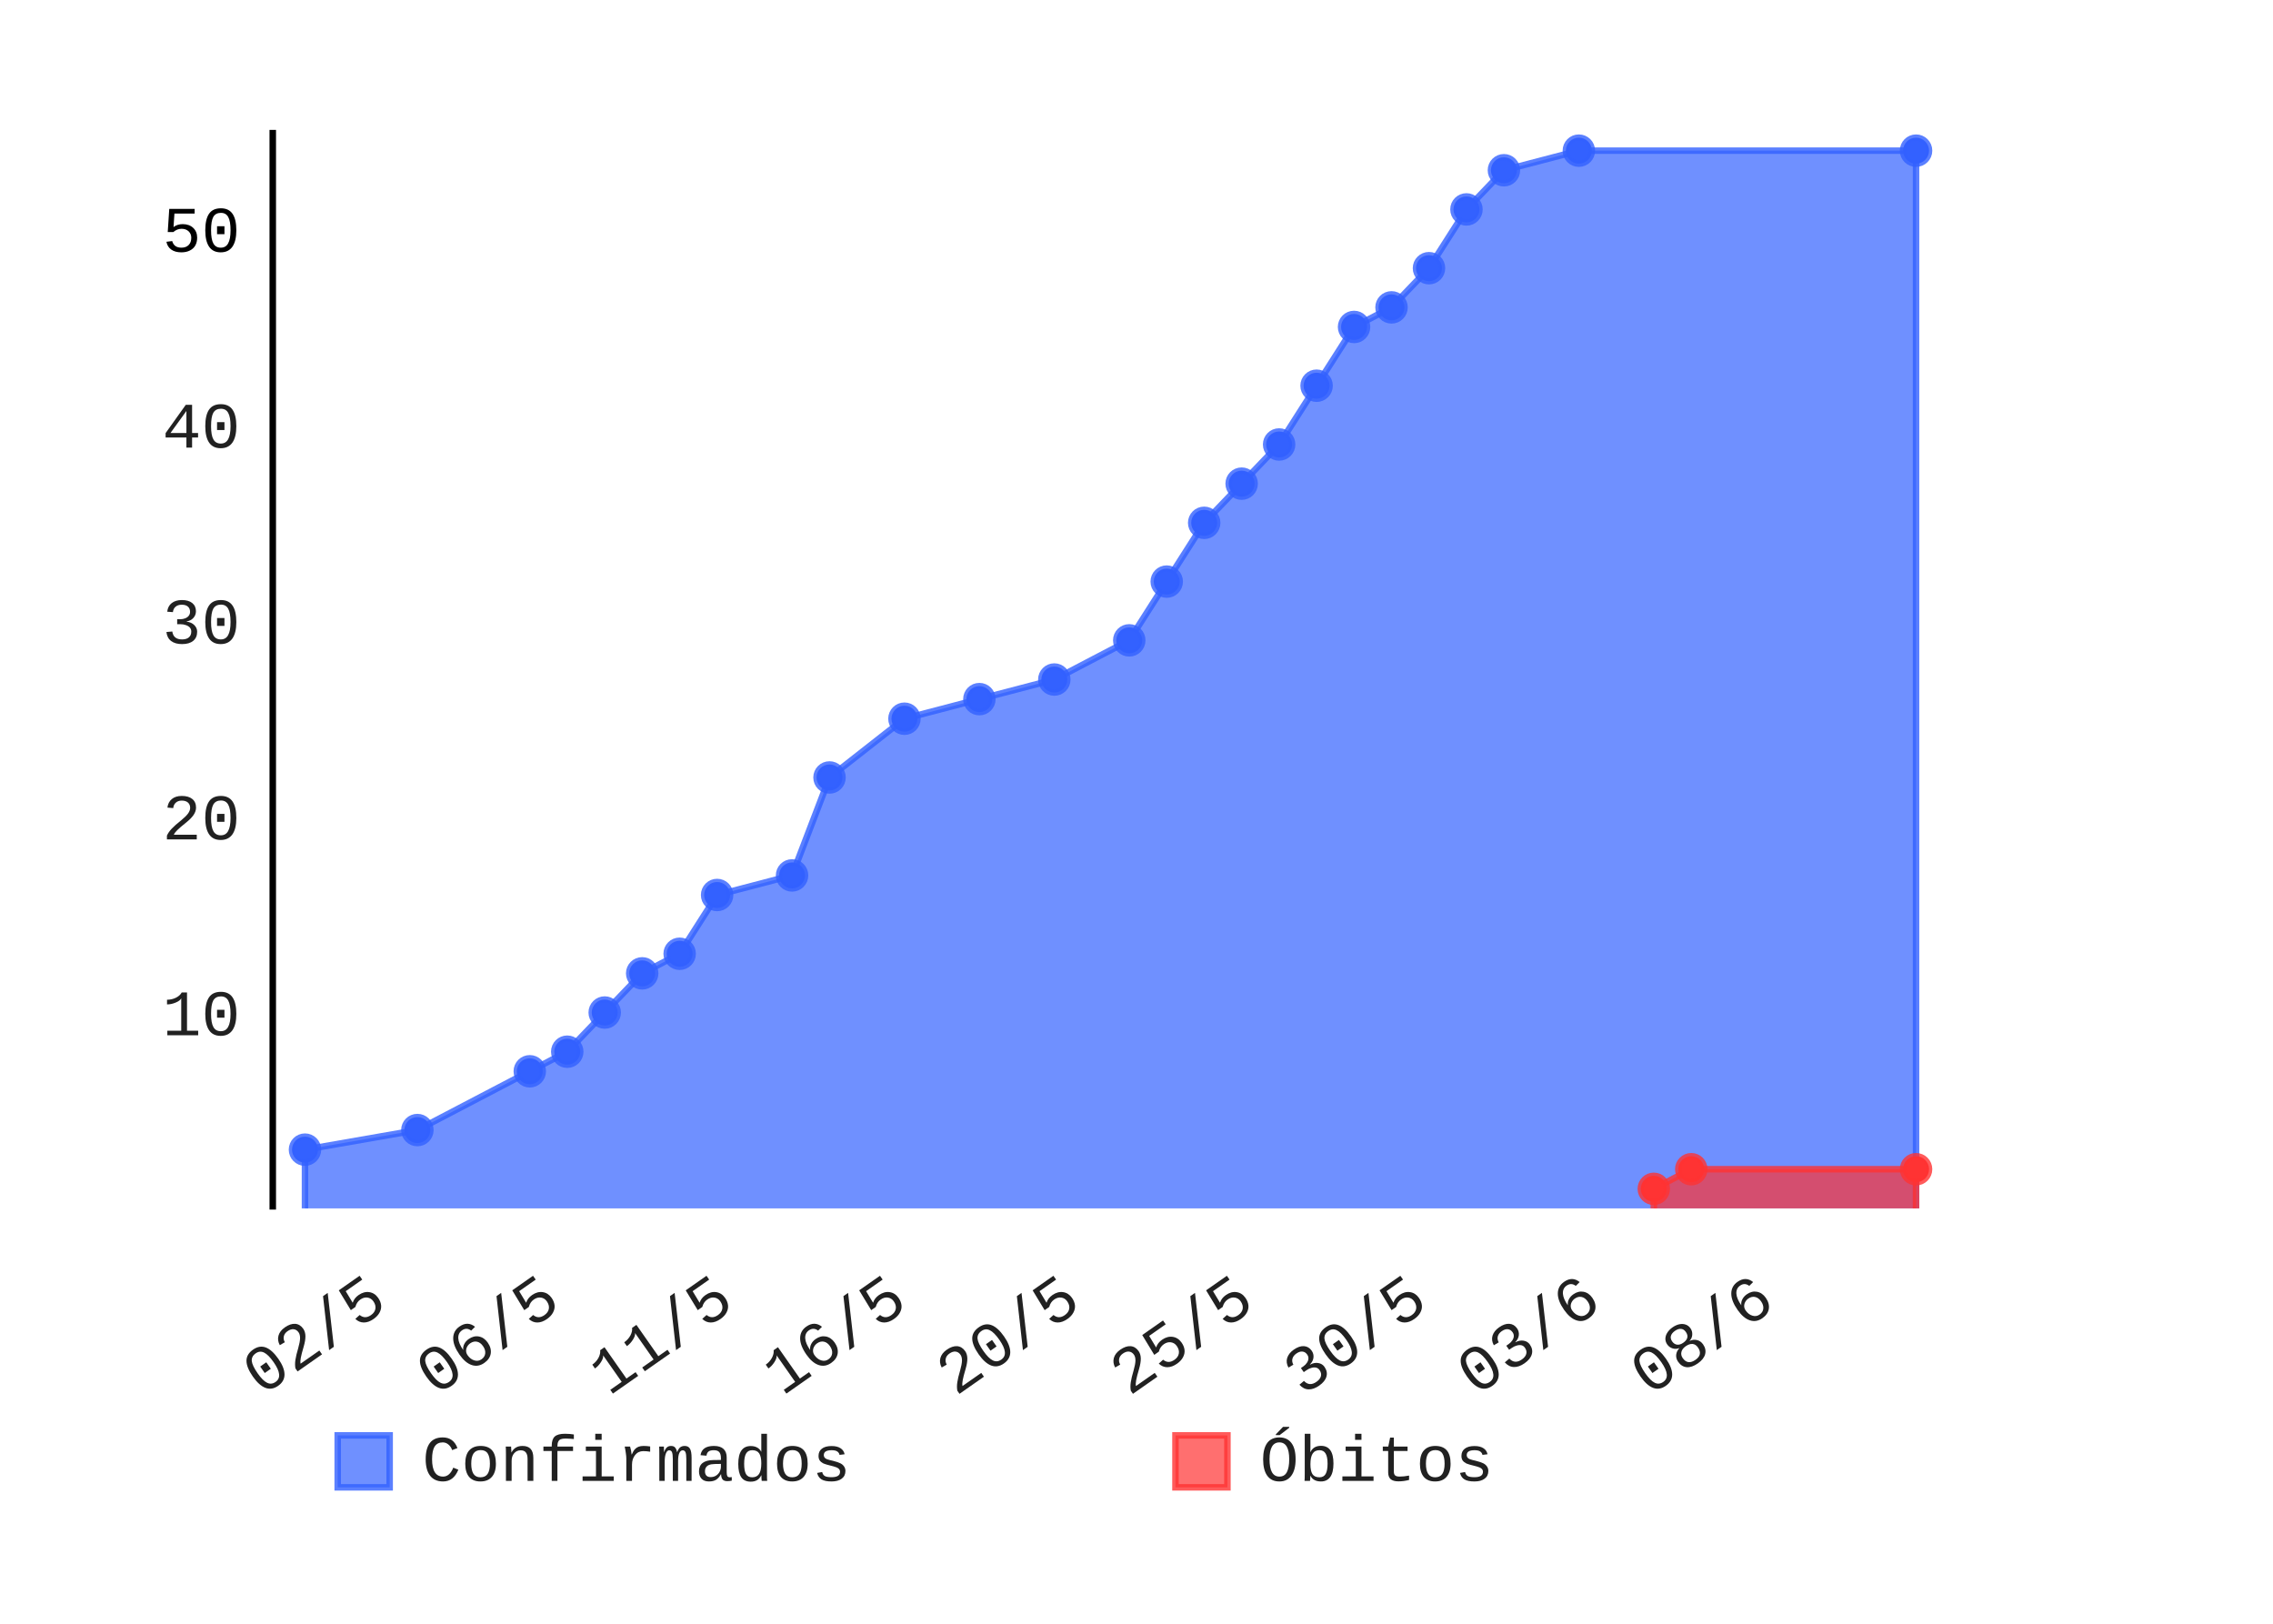
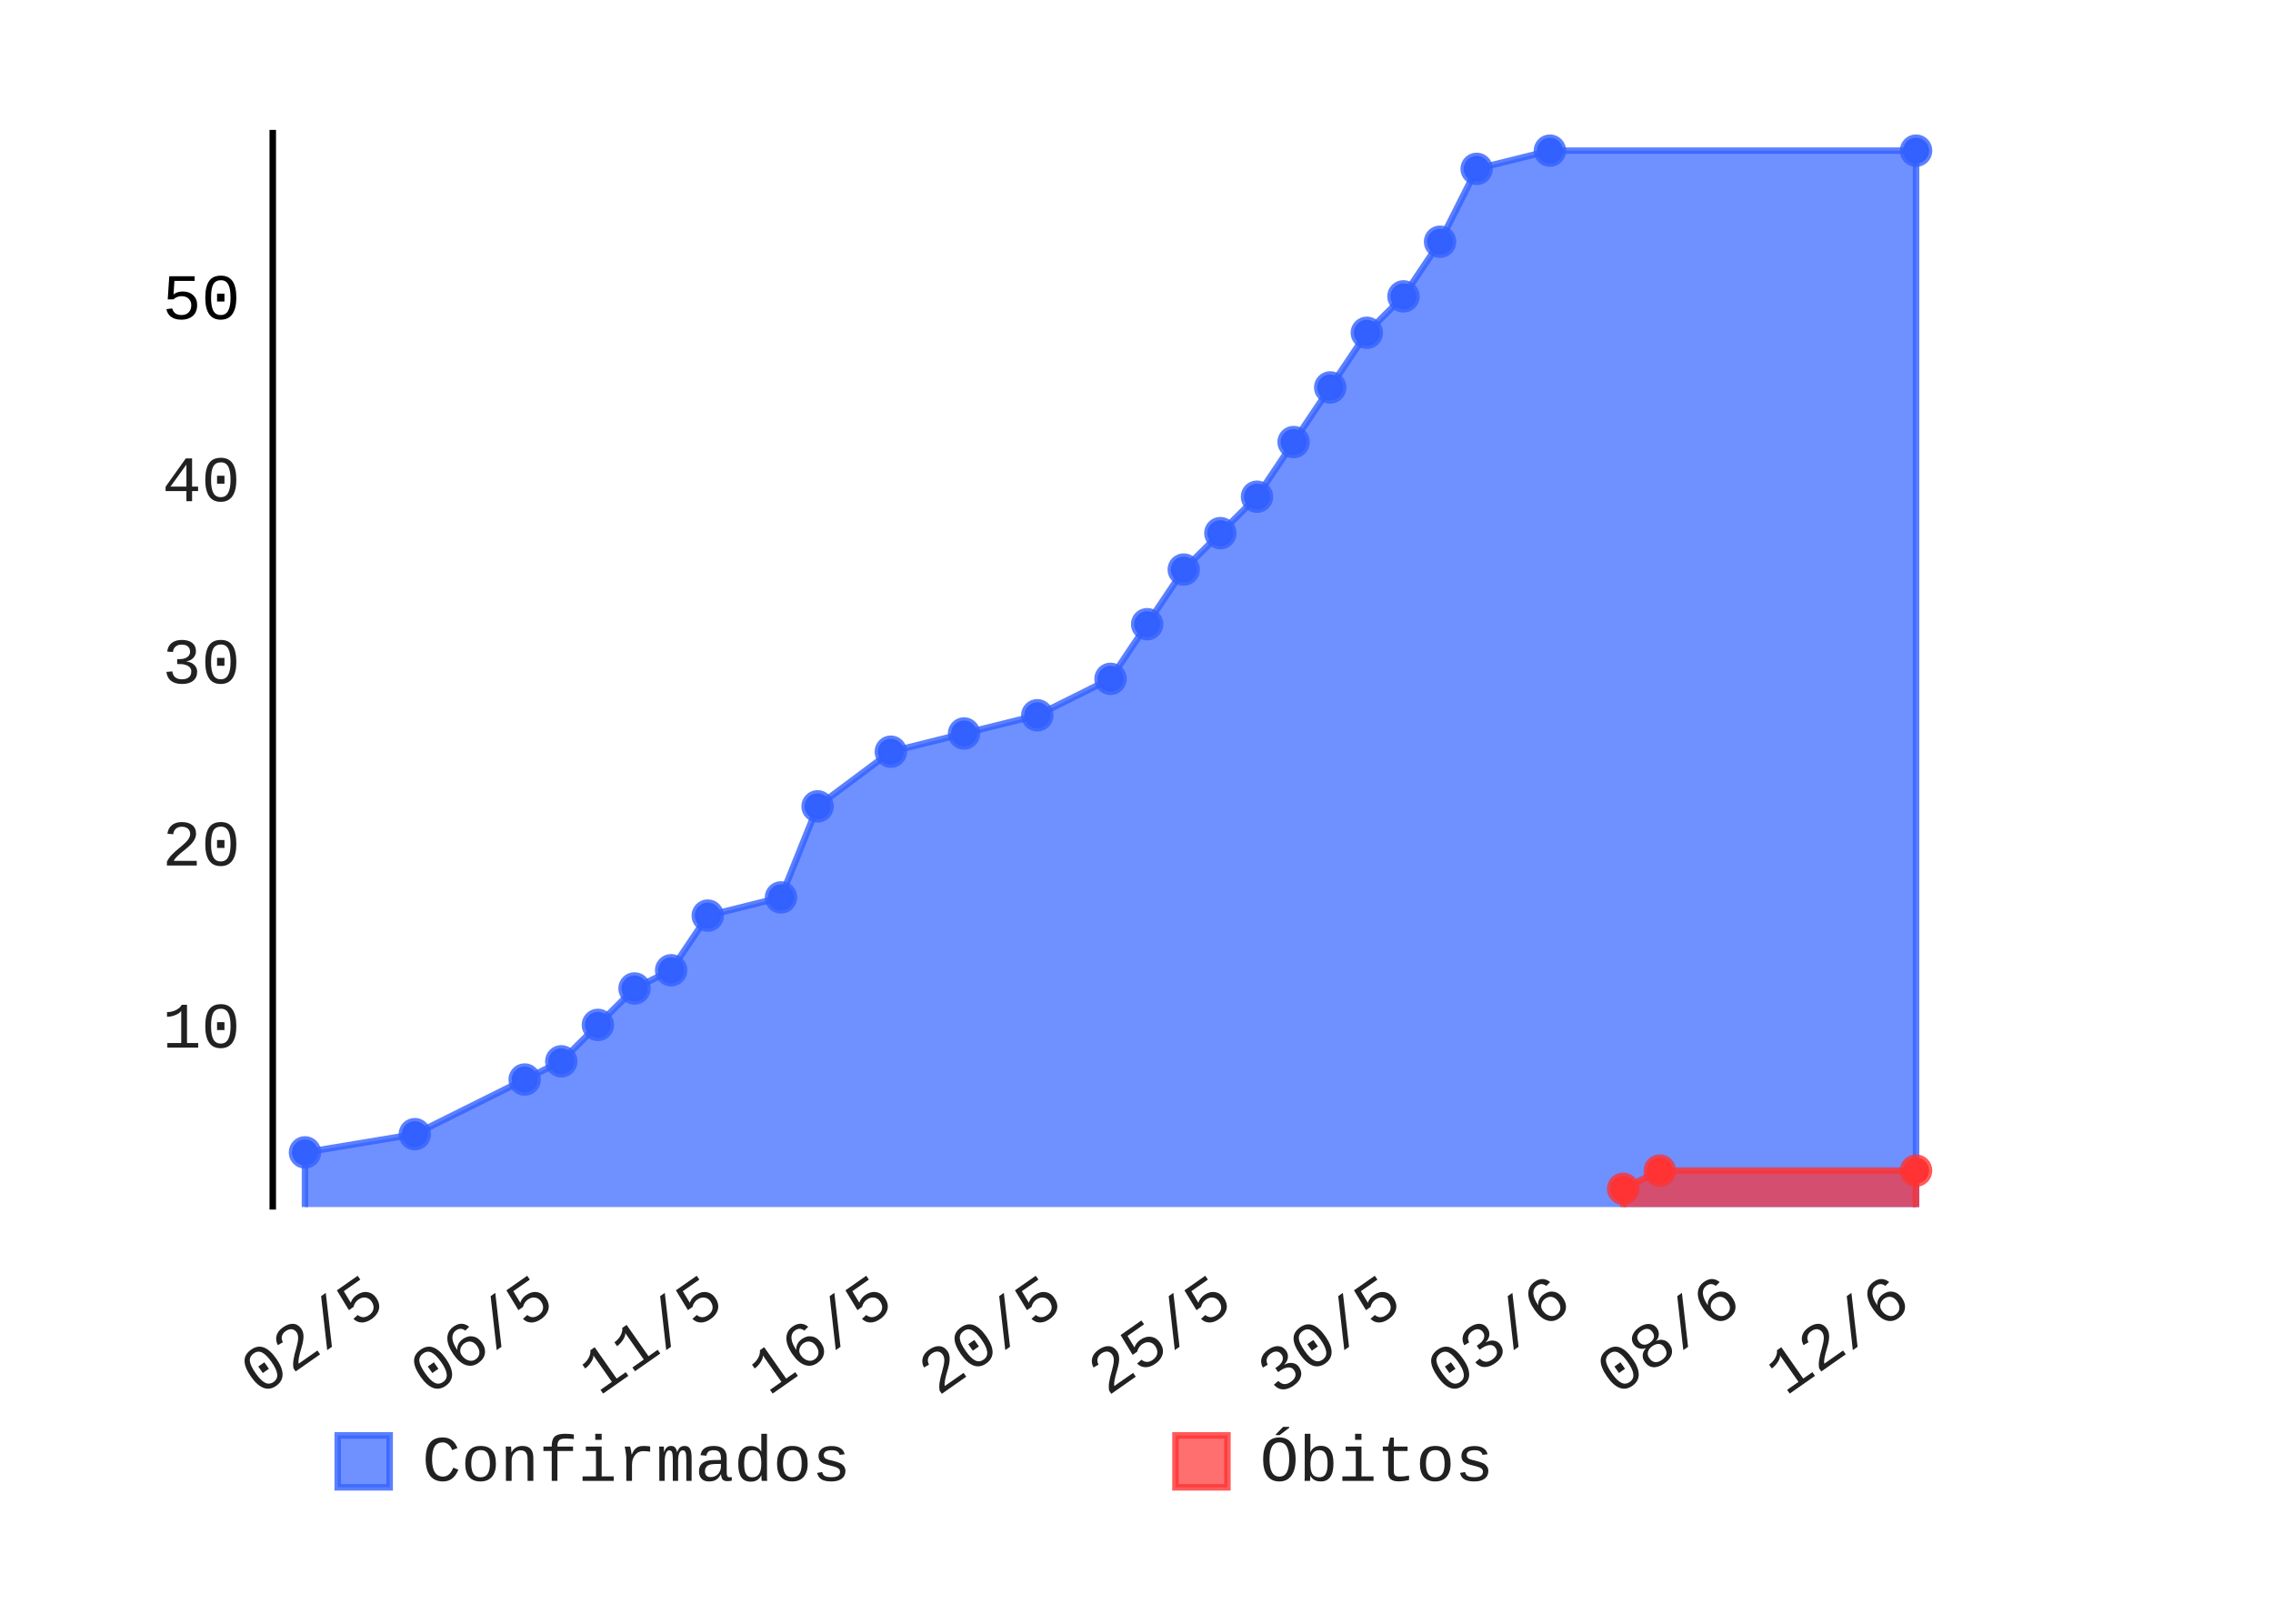
- <svg xmlns="http://www.w3.org/2000/svg" class="pygal-chart" height="250" id="chart-eb81cbe8-74cc-4f46-afcf-85389fcbe4d8" viewBox="0 0 350 250" width="350">
+ <svg xmlns="http://www.w3.org/2000/svg" class="pygal-chart" height="250" id="chart-5e39db28-31ac-45bf-917a-b408ea619da3" viewBox="0 0 350 250" width="350">
  <defs>
-     <style type="text/css">#chart-eb81cbe8-74cc-4f46-afcf-85389fcbe4d8{-webkit-user-select:none;-webkit-font-smoothing:antialiased;font-family:Consolas,"Liberation Mono",Menlo,Courier,monospace}#chart-eb81cbe8-74cc-4f46-afcf-85389fcbe4d8 .title{font-family:Consolas,"Liberation Mono",Menlo,Courier,monospace;font-size:8px}#chart-eb81cbe8-74cc-4f46-afcf-85389fcbe4d8 .legends .legend text{font-family:Consolas,"Liberation Mono",Menlo,Courier,monospace;font-size:10px}#chart-eb81cbe8-74cc-4f46-afcf-85389fcbe4d8 .axis text{font-family:Consolas,"Liberation Mono",Menlo,Courier,monospace;font-size:10px}#chart-eb81cbe8-74cc-4f46-afcf-85389fcbe4d8 .axis text.major{font-family:Consolas,"Liberation Mono",Menlo,Courier,monospace;font-size:10px}#chart-eb81cbe8-74cc-4f46-afcf-85389fcbe4d8 .text-overlay text.value{font-family:Consolas,"Liberation Mono",Menlo,Courier,monospace;font-size:16px}#chart-eb81cbe8-74cc-4f46-afcf-85389fcbe4d8 .text-overlay text.label{font-family:Consolas,"Liberation Mono",Menlo,Courier,monospace;font-size:10px}#chart-eb81cbe8-74cc-4f46-afcf-85389fcbe4d8 .tooltip{font-family:Consolas,"Liberation Mono",Menlo,Courier,monospace;font-size:12px}#chart-eb81cbe8-74cc-4f46-afcf-85389fcbe4d8 text.no_data{font-family:Consolas,"Liberation Mono",Menlo,Courier,monospace;font-size:64px}
- #chart-eb81cbe8-74cc-4f46-afcf-85389fcbe4d8{background-color:transparent}#chart-eb81cbe8-74cc-4f46-afcf-85389fcbe4d8 path,#chart-eb81cbe8-74cc-4f46-afcf-85389fcbe4d8 line,#chart-eb81cbe8-74cc-4f46-afcf-85389fcbe4d8 rect,#chart-eb81cbe8-74cc-4f46-afcf-85389fcbe4d8 circle{-webkit-transition:150ms;-moz-transition:150ms;transition:150ms}#chart-eb81cbe8-74cc-4f46-afcf-85389fcbe4d8 .graph &gt; .background{fill:transparent}#chart-eb81cbe8-74cc-4f46-afcf-85389fcbe4d8 .plot &gt; .background{fill:rgba(255,255,255,1)}#chart-eb81cbe8-74cc-4f46-afcf-85389fcbe4d8 .graph{fill:rgba(0,0,0,.87)}#chart-eb81cbe8-74cc-4f46-afcf-85389fcbe4d8 text.no_data{fill:rgba(0,0,0,1)}#chart-eb81cbe8-74cc-4f46-afcf-85389fcbe4d8 .title{fill:rgba(0,0,0,1)}#chart-eb81cbe8-74cc-4f46-afcf-85389fcbe4d8 .legends .legend text{fill:rgba(0,0,0,.87)}#chart-eb81cbe8-74cc-4f46-afcf-85389fcbe4d8 .legends .legend:hover text{fill:rgba(0,0,0,1)}#chart-eb81cbe8-74cc-4f46-afcf-85389fcbe4d8 .axis .line{stroke:rgba(0,0,0,1)}#chart-eb81cbe8-74cc-4f46-afcf-85389fcbe4d8 .axis .guide.line{stroke:rgba(0,0,0,.54)}#chart-eb81cbe8-74cc-4f46-afcf-85389fcbe4d8 .axis .major.line{stroke:rgba(0,0,0,.87)}#chart-eb81cbe8-74cc-4f46-afcf-85389fcbe4d8 .axis text.major{fill:rgba(0,0,0,1)}#chart-eb81cbe8-74cc-4f46-afcf-85389fcbe4d8 .axis.y .guides:hover .guide.line,#chart-eb81cbe8-74cc-4f46-afcf-85389fcbe4d8 .line-graph .axis.x .guides:hover .guide.line,#chart-eb81cbe8-74cc-4f46-afcf-85389fcbe4d8 .stackedline-graph .axis.x .guides:hover .guide.line,#chart-eb81cbe8-74cc-4f46-afcf-85389fcbe4d8 .xy-graph .axis.x .guides:hover .guide.line{stroke:rgba(0,0,0,1)}#chart-eb81cbe8-74cc-4f46-afcf-85389fcbe4d8 .axis .guides:hover text{fill:rgba(0,0,0,1)}#chart-eb81cbe8-74cc-4f46-afcf-85389fcbe4d8 .reactive{fill-opacity:.7;stroke-opacity:.8}#chart-eb81cbe8-74cc-4f46-afcf-85389fcbe4d8 .ci{stroke:rgba(0,0,0,.87)}#chart-eb81cbe8-74cc-4f46-afcf-85389fcbe4d8 .reactive.active,#chart-eb81cbe8-74cc-4f46-afcf-85389fcbe4d8 .active .reactive{fill-opacity:.8;stroke-opacity:.9;stroke-width:4}#chart-eb81cbe8-74cc-4f46-afcf-85389fcbe4d8 .ci .reactive.active{stroke-width:1.5}#chart-eb81cbe8-74cc-4f46-afcf-85389fcbe4d8 .series text{fill:rgba(0,0,0,1)}#chart-eb81cbe8-74cc-4f46-afcf-85389fcbe4d8 .tooltip rect{fill:rgba(255,255,255,1);stroke:rgba(0,0,0,1);-webkit-transition:opacity 150ms;-moz-transition:opacity 150ms;transition:opacity 150ms}#chart-eb81cbe8-74cc-4f46-afcf-85389fcbe4d8 .tooltip .label{fill:rgba(0,0,0,.87)}#chart-eb81cbe8-74cc-4f46-afcf-85389fcbe4d8 .tooltip .label{fill:rgba(0,0,0,.87)}#chart-eb81cbe8-74cc-4f46-afcf-85389fcbe4d8 .tooltip .legend{font-size:.8em;fill:rgba(0,0,0,.54)}#chart-eb81cbe8-74cc-4f46-afcf-85389fcbe4d8 .tooltip .x_label{font-size:.6em;fill:rgba(0,0,0,1)}#chart-eb81cbe8-74cc-4f46-afcf-85389fcbe4d8 .tooltip .xlink{font-size:.5em;text-decoration:underline}#chart-eb81cbe8-74cc-4f46-afcf-85389fcbe4d8 .tooltip .value{font-size:1.5em}#chart-eb81cbe8-74cc-4f46-afcf-85389fcbe4d8 .bound{font-size:.5em}#chart-eb81cbe8-74cc-4f46-afcf-85389fcbe4d8 .max-value{font-size:.75em;fill:rgba(0,0,0,.54)}#chart-eb81cbe8-74cc-4f46-afcf-85389fcbe4d8 .map-element{fill:rgba(255,255,255,1);stroke:rgba(0,0,0,.54) !important}#chart-eb81cbe8-74cc-4f46-afcf-85389fcbe4d8 .map-element .reactive{fill-opacity:inherit;stroke-opacity:inherit}#chart-eb81cbe8-74cc-4f46-afcf-85389fcbe4d8 .color-0,#chart-eb81cbe8-74cc-4f46-afcf-85389fcbe4d8 .color-0 a:visited{stroke:#3361FF;fill:#3361FF}#chart-eb81cbe8-74cc-4f46-afcf-85389fcbe4d8 .color-1,#chart-eb81cbe8-74cc-4f46-afcf-85389fcbe4d8 .color-1 a:visited{stroke:#FF3333;fill:#FF3333}#chart-eb81cbe8-74cc-4f46-afcf-85389fcbe4d8 .text-overlay .color-0 text{fill:black}#chart-eb81cbe8-74cc-4f46-afcf-85389fcbe4d8 .text-overlay .color-1 text{fill:black}
- #chart-eb81cbe8-74cc-4f46-afcf-85389fcbe4d8 text.no_data{text-anchor:middle}#chart-eb81cbe8-74cc-4f46-afcf-85389fcbe4d8 .guide.line{fill:none}#chart-eb81cbe8-74cc-4f46-afcf-85389fcbe4d8 .centered{text-anchor:middle}#chart-eb81cbe8-74cc-4f46-afcf-85389fcbe4d8 .title{text-anchor:middle}#chart-eb81cbe8-74cc-4f46-afcf-85389fcbe4d8 .legends .legend text{fill-opacity:1}#chart-eb81cbe8-74cc-4f46-afcf-85389fcbe4d8 .axis.x text{text-anchor:middle}#chart-eb81cbe8-74cc-4f46-afcf-85389fcbe4d8 .axis.x:not(.web) text[transform]{text-anchor:start}#chart-eb81cbe8-74cc-4f46-afcf-85389fcbe4d8 .axis.x:not(.web) text[transform].backwards{text-anchor:end}#chart-eb81cbe8-74cc-4f46-afcf-85389fcbe4d8 .axis.y text{text-anchor:end}#chart-eb81cbe8-74cc-4f46-afcf-85389fcbe4d8 .axis.y text[transform].backwards{text-anchor:start}#chart-eb81cbe8-74cc-4f46-afcf-85389fcbe4d8 .axis.y2 text{text-anchor:start}#chart-eb81cbe8-74cc-4f46-afcf-85389fcbe4d8 .axis.y2 text[transform].backwards{text-anchor:end}#chart-eb81cbe8-74cc-4f46-afcf-85389fcbe4d8 .axis .guide.line{stroke-dasharray:4,4}#chart-eb81cbe8-74cc-4f46-afcf-85389fcbe4d8 .axis .major.guide.line{stroke-dasharray:6,6}#chart-eb81cbe8-74cc-4f46-afcf-85389fcbe4d8 .horizontal .axis.y .guide.line,#chart-eb81cbe8-74cc-4f46-afcf-85389fcbe4d8 .horizontal .axis.y2 .guide.line,#chart-eb81cbe8-74cc-4f46-afcf-85389fcbe4d8 .vertical .axis.x .guide.line{opacity:0}#chart-eb81cbe8-74cc-4f46-afcf-85389fcbe4d8 .horizontal .axis.always_show .guide.line,#chart-eb81cbe8-74cc-4f46-afcf-85389fcbe4d8 .vertical .axis.always_show .guide.line{opacity:1 !important}#chart-eb81cbe8-74cc-4f46-afcf-85389fcbe4d8 .axis.y .guides:hover .guide.line,#chart-eb81cbe8-74cc-4f46-afcf-85389fcbe4d8 .axis.y2 .guides:hover .guide.line,#chart-eb81cbe8-74cc-4f46-afcf-85389fcbe4d8 .axis.x .guides:hover .guide.line{opacity:1}#chart-eb81cbe8-74cc-4f46-afcf-85389fcbe4d8 .axis .guides:hover text{opacity:1}#chart-eb81cbe8-74cc-4f46-afcf-85389fcbe4d8 .nofill{fill:none}#chart-eb81cbe8-74cc-4f46-afcf-85389fcbe4d8 .subtle-fill{fill-opacity:.2}#chart-eb81cbe8-74cc-4f46-afcf-85389fcbe4d8 .dot{stroke-width:1px;fill-opacity:1}#chart-eb81cbe8-74cc-4f46-afcf-85389fcbe4d8 .dot.active{stroke-width:5px}#chart-eb81cbe8-74cc-4f46-afcf-85389fcbe4d8 .dot.negative{fill:transparent}#chart-eb81cbe8-74cc-4f46-afcf-85389fcbe4d8 text,#chart-eb81cbe8-74cc-4f46-afcf-85389fcbe4d8 tspan{stroke:none !important}#chart-eb81cbe8-74cc-4f46-afcf-85389fcbe4d8 .series text.active{opacity:1}#chart-eb81cbe8-74cc-4f46-afcf-85389fcbe4d8 .tooltip rect{fill-opacity:.95;stroke-width:.5}#chart-eb81cbe8-74cc-4f46-afcf-85389fcbe4d8 .tooltip text{fill-opacity:1}#chart-eb81cbe8-74cc-4f46-afcf-85389fcbe4d8 .showable{visibility:hidden}#chart-eb81cbe8-74cc-4f46-afcf-85389fcbe4d8 .showable.shown{visibility:visible}#chart-eb81cbe8-74cc-4f46-afcf-85389fcbe4d8 .gauge-background{fill:rgba(229,229,229,1);stroke:none}#chart-eb81cbe8-74cc-4f46-afcf-85389fcbe4d8 .bg-lines{stroke:transparent;stroke-width:2px}</style>
+     <style type="text/css">#chart-5e39db28-31ac-45bf-917a-b408ea619da3{-webkit-user-select:none;-webkit-font-smoothing:antialiased;font-family:Consolas,"Liberation Mono",Menlo,Courier,monospace}#chart-5e39db28-31ac-45bf-917a-b408ea619da3 .title{font-family:Consolas,"Liberation Mono",Menlo,Courier,monospace;font-size:8px}#chart-5e39db28-31ac-45bf-917a-b408ea619da3 .legends .legend text{font-family:Consolas,"Liberation Mono",Menlo,Courier,monospace;font-size:10px}#chart-5e39db28-31ac-45bf-917a-b408ea619da3 .axis text{font-family:Consolas,"Liberation Mono",Menlo,Courier,monospace;font-size:10px}#chart-5e39db28-31ac-45bf-917a-b408ea619da3 .axis text.major{font-family:Consolas,"Liberation Mono",Menlo,Courier,monospace;font-size:10px}#chart-5e39db28-31ac-45bf-917a-b408ea619da3 .text-overlay text.value{font-family:Consolas,"Liberation Mono",Menlo,Courier,monospace;font-size:16px}#chart-5e39db28-31ac-45bf-917a-b408ea619da3 .text-overlay text.label{font-family:Consolas,"Liberation Mono",Menlo,Courier,monospace;font-size:10px}#chart-5e39db28-31ac-45bf-917a-b408ea619da3 .tooltip{font-family:Consolas,"Liberation Mono",Menlo,Courier,monospace;font-size:12px}#chart-5e39db28-31ac-45bf-917a-b408ea619da3 text.no_data{font-family:Consolas,"Liberation Mono",Menlo,Courier,monospace;font-size:64px}
+ #chart-5e39db28-31ac-45bf-917a-b408ea619da3{background-color:transparent}#chart-5e39db28-31ac-45bf-917a-b408ea619da3 path,#chart-5e39db28-31ac-45bf-917a-b408ea619da3 line,#chart-5e39db28-31ac-45bf-917a-b408ea619da3 rect,#chart-5e39db28-31ac-45bf-917a-b408ea619da3 circle{-webkit-transition:150ms;-moz-transition:150ms;transition:150ms}#chart-5e39db28-31ac-45bf-917a-b408ea619da3 .graph &gt; .background{fill:transparent}#chart-5e39db28-31ac-45bf-917a-b408ea619da3 .plot &gt; .background{fill:rgba(255,255,255,1)}#chart-5e39db28-31ac-45bf-917a-b408ea619da3 .graph{fill:rgba(0,0,0,.87)}#chart-5e39db28-31ac-45bf-917a-b408ea619da3 text.no_data{fill:rgba(0,0,0,1)}#chart-5e39db28-31ac-45bf-917a-b408ea619da3 .title{fill:rgba(0,0,0,1)}#chart-5e39db28-31ac-45bf-917a-b408ea619da3 .legends .legend text{fill:rgba(0,0,0,.87)}#chart-5e39db28-31ac-45bf-917a-b408ea619da3 .legends .legend:hover text{fill:rgba(0,0,0,1)}#chart-5e39db28-31ac-45bf-917a-b408ea619da3 .axis .line{stroke:rgba(0,0,0,1)}#chart-5e39db28-31ac-45bf-917a-b408ea619da3 .axis .guide.line{stroke:rgba(0,0,0,.54)}#chart-5e39db28-31ac-45bf-917a-b408ea619da3 .axis .major.line{stroke:rgba(0,0,0,.87)}#chart-5e39db28-31ac-45bf-917a-b408ea619da3 .axis text.major{fill:rgba(0,0,0,1)}#chart-5e39db28-31ac-45bf-917a-b408ea619da3 .axis.y .guides:hover .guide.line,#chart-5e39db28-31ac-45bf-917a-b408ea619da3 .line-graph .axis.x .guides:hover .guide.line,#chart-5e39db28-31ac-45bf-917a-b408ea619da3 .stackedline-graph .axis.x .guides:hover .guide.line,#chart-5e39db28-31ac-45bf-917a-b408ea619da3 .xy-graph .axis.x .guides:hover .guide.line{stroke:rgba(0,0,0,1)}#chart-5e39db28-31ac-45bf-917a-b408ea619da3 .axis .guides:hover text{fill:rgba(0,0,0,1)}#chart-5e39db28-31ac-45bf-917a-b408ea619da3 .reactive{fill-opacity:.7;stroke-opacity:.8}#chart-5e39db28-31ac-45bf-917a-b408ea619da3 .ci{stroke:rgba(0,0,0,.87)}#chart-5e39db28-31ac-45bf-917a-b408ea619da3 .reactive.active,#chart-5e39db28-31ac-45bf-917a-b408ea619da3 .active .reactive{fill-opacity:.8;stroke-opacity:.9;stroke-width:4}#chart-5e39db28-31ac-45bf-917a-b408ea619da3 .ci .reactive.active{stroke-width:1.5}#chart-5e39db28-31ac-45bf-917a-b408ea619da3 .series text{fill:rgba(0,0,0,1)}#chart-5e39db28-31ac-45bf-917a-b408ea619da3 .tooltip rect{fill:rgba(255,255,255,1);stroke:rgba(0,0,0,1);-webkit-transition:opacity 150ms;-moz-transition:opacity 150ms;transition:opacity 150ms}#chart-5e39db28-31ac-45bf-917a-b408ea619da3 .tooltip .label{fill:rgba(0,0,0,.87)}#chart-5e39db28-31ac-45bf-917a-b408ea619da3 .tooltip .label{fill:rgba(0,0,0,.87)}#chart-5e39db28-31ac-45bf-917a-b408ea619da3 .tooltip .legend{font-size:.8em;fill:rgba(0,0,0,.54)}#chart-5e39db28-31ac-45bf-917a-b408ea619da3 .tooltip .x_label{font-size:.6em;fill:rgba(0,0,0,1)}#chart-5e39db28-31ac-45bf-917a-b408ea619da3 .tooltip .xlink{font-size:.5em;text-decoration:underline}#chart-5e39db28-31ac-45bf-917a-b408ea619da3 .tooltip .value{font-size:1.5em}#chart-5e39db28-31ac-45bf-917a-b408ea619da3 .bound{font-size:.5em}#chart-5e39db28-31ac-45bf-917a-b408ea619da3 .max-value{font-size:.75em;fill:rgba(0,0,0,.54)}#chart-5e39db28-31ac-45bf-917a-b408ea619da3 .map-element{fill:rgba(255,255,255,1);stroke:rgba(0,0,0,.54) !important}#chart-5e39db28-31ac-45bf-917a-b408ea619da3 .map-element .reactive{fill-opacity:inherit;stroke-opacity:inherit}#chart-5e39db28-31ac-45bf-917a-b408ea619da3 .color-0,#chart-5e39db28-31ac-45bf-917a-b408ea619da3 .color-0 a:visited{stroke:#3361FF;fill:#3361FF}#chart-5e39db28-31ac-45bf-917a-b408ea619da3 .color-1,#chart-5e39db28-31ac-45bf-917a-b408ea619da3 .color-1 a:visited{stroke:#FF3333;fill:#FF3333}#chart-5e39db28-31ac-45bf-917a-b408ea619da3 .text-overlay .color-0 text{fill:black}#chart-5e39db28-31ac-45bf-917a-b408ea619da3 .text-overlay .color-1 text{fill:black}
+ #chart-5e39db28-31ac-45bf-917a-b408ea619da3 text.no_data{text-anchor:middle}#chart-5e39db28-31ac-45bf-917a-b408ea619da3 .guide.line{fill:none}#chart-5e39db28-31ac-45bf-917a-b408ea619da3 .centered{text-anchor:middle}#chart-5e39db28-31ac-45bf-917a-b408ea619da3 .title{text-anchor:middle}#chart-5e39db28-31ac-45bf-917a-b408ea619da3 .legends .legend text{fill-opacity:1}#chart-5e39db28-31ac-45bf-917a-b408ea619da3 .axis.x text{text-anchor:middle}#chart-5e39db28-31ac-45bf-917a-b408ea619da3 .axis.x:not(.web) text[transform]{text-anchor:start}#chart-5e39db28-31ac-45bf-917a-b408ea619da3 .axis.x:not(.web) text[transform].backwards{text-anchor:end}#chart-5e39db28-31ac-45bf-917a-b408ea619da3 .axis.y text{text-anchor:end}#chart-5e39db28-31ac-45bf-917a-b408ea619da3 .axis.y text[transform].backwards{text-anchor:start}#chart-5e39db28-31ac-45bf-917a-b408ea619da3 .axis.y2 text{text-anchor:start}#chart-5e39db28-31ac-45bf-917a-b408ea619da3 .axis.y2 text[transform].backwards{text-anchor:end}#chart-5e39db28-31ac-45bf-917a-b408ea619da3 .axis .guide.line{stroke-dasharray:4,4}#chart-5e39db28-31ac-45bf-917a-b408ea619da3 .axis .major.guide.line{stroke-dasharray:6,6}#chart-5e39db28-31ac-45bf-917a-b408ea619da3 .horizontal .axis.y .guide.line,#chart-5e39db28-31ac-45bf-917a-b408ea619da3 .horizontal .axis.y2 .guide.line,#chart-5e39db28-31ac-45bf-917a-b408ea619da3 .vertical .axis.x .guide.line{opacity:0}#chart-5e39db28-31ac-45bf-917a-b408ea619da3 .horizontal .axis.always_show .guide.line,#chart-5e39db28-31ac-45bf-917a-b408ea619da3 .vertical .axis.always_show .guide.line{opacity:1 !important}#chart-5e39db28-31ac-45bf-917a-b408ea619da3 .axis.y .guides:hover .guide.line,#chart-5e39db28-31ac-45bf-917a-b408ea619da3 .axis.y2 .guides:hover .guide.line,#chart-5e39db28-31ac-45bf-917a-b408ea619da3 .axis.x .guides:hover .guide.line{opacity:1}#chart-5e39db28-31ac-45bf-917a-b408ea619da3 .axis .guides:hover text{opacity:1}#chart-5e39db28-31ac-45bf-917a-b408ea619da3 .nofill{fill:none}#chart-5e39db28-31ac-45bf-917a-b408ea619da3 .subtle-fill{fill-opacity:.2}#chart-5e39db28-31ac-45bf-917a-b408ea619da3 .dot{stroke-width:1px;fill-opacity:1}#chart-5e39db28-31ac-45bf-917a-b408ea619da3 .dot.active{stroke-width:5px}#chart-5e39db28-31ac-45bf-917a-b408ea619da3 .dot.negative{fill:transparent}#chart-5e39db28-31ac-45bf-917a-b408ea619da3 text,#chart-5e39db28-31ac-45bf-917a-b408ea619da3 tspan{stroke:none !important}#chart-5e39db28-31ac-45bf-917a-b408ea619da3 .series text.active{opacity:1}#chart-5e39db28-31ac-45bf-917a-b408ea619da3 .tooltip rect{fill-opacity:.95;stroke-width:.5}#chart-5e39db28-31ac-45bf-917a-b408ea619da3 .tooltip text{fill-opacity:1}#chart-5e39db28-31ac-45bf-917a-b408ea619da3 .showable{visibility:hidden}#chart-5e39db28-31ac-45bf-917a-b408ea619da3 .showable.shown{visibility:visible}#chart-5e39db28-31ac-45bf-917a-b408ea619da3 .gauge-background{fill:rgba(229,229,229,1);stroke:none}#chart-5e39db28-31ac-45bf-917a-b408ea619da3 .bg-lines{stroke:transparent;stroke-width:2px}</style>
  </defs>
  <g class="graph datetimeline-graph vertical">
    <rect class="background" height="250" width="350" x="0" y="0" />
    <g class="plot" transform="translate(42, 20)">
      <rect class="background" height="166.234" width="258.0" x="0" y="0" />
      <g class="axis y">
        <g class="guides">
-           <text class="" x="-5" y="139.395">10</text>
+           <text class="" x="-5" y="141.299">10</text>
        </g>
        <g class="guides">
-           <text class="" x="-5" y="109.236">20</text>
+           <text class="" x="-5" y="113.257">20</text>
        </g>
        <g class="guides">
-           <text class="" x="-5" y="79.077">30</text>
+           <text class="" x="-5" y="85.215">30</text>
        </g>
        <g class="guides">
-           <text class="" x="-5" y="48.919">40</text>
+           <text class="" x="-5" y="57.173">40</text>
        </g>
        <g class="guides">
-           <text class="major" x="-5" y="18.76">50</text>
+           <text class="major" x="-5" y="29.131">50</text>
        </g>
      </g>
      <g class="axis x">
        <path class="line" d="M0 0 v166.234" />
        <g class="guides">
-           <path class="guide line" d="M17.996 0 v166.234" />
-           <text class="backwards" transform="rotate(325 17.99573 181.2342)" x="17.996" y="181.234">02/5</text>
+           <path class="guide line" d="M17.699 0 v166.234" />
+           <text class="backwards" transform="rotate(325 17.69949 181.2342)" x="17.699" y="181.234">02/5</text>
        </g>
        <g class="guides">
-           <path class="guide line" d="M44.705 0 v166.234" />
-           <text class="backwards" transform="rotate(325 44.70513 181.2342)" x="44.705" y="181.234">06/5</text>
+           <path class="guide line" d="M43.802 0 v166.234" />
+           <text class="backwards" transform="rotate(325 43.80186 181.2342)" x="43.802" y="181.234">06/5</text>
        </g>
        <g class="guides">
-           <path class="guide line" d="M71.415 0 v166.234" />
-           <text class="backwards" transform="rotate(325 71.41453 181.2342)" x="71.415" y="181.234">11/5</text>
+           <path class="guide line" d="M69.904 0 v166.234" />
+           <text class="backwards" transform="rotate(325 69.90423 181.2342)" x="69.904" y="181.234">11/5</text>
        </g>
        <g class="guides">
-           <path class="guide line" d="M98.124 0 v166.234" />
-           <text class="backwards" transform="rotate(325 98.12393 181.2342)" x="98.124" y="181.234">16/5</text>
+           <path class="guide line" d="M96.007 0 v166.234" />
+           <text class="backwards" transform="rotate(325 96.0066 181.2342)" x="96.007" y="181.234">16/5</text>
        </g>
        <g class="guides">
-           <path class="guide line" d="M124.833 0 v166.234" />
-           <text class="backwards" transform="rotate(325 124.8333 181.2342)" x="124.833" y="181.234">20/5</text>
+           <path class="guide line" d="M122.109 0 v166.234" />
+           <text class="backwards" transform="rotate(325 122.109 181.2342)" x="122.109" y="181.234">20/5</text>
        </g>
        <g class="guides">
-           <path class="guide line" d="M151.543 0 v166.234" />
-           <text class="backwards" transform="rotate(325 151.5427 181.2342)" x="151.543" y="181.234">25/5</text>
+           <path class="guide line" d="M148.211 0 v166.234" />
+           <text class="backwards" transform="rotate(325 148.2113 181.2342)" x="148.211" y="181.234">25/5</text>
        </g>
        <g class="guides">
-           <path class="guide line" d="M178.252 0 v166.234" />
-           <text class="backwards" transform="rotate(325 178.2521 181.2342)" x="178.252" y="181.234">30/5</text>
+           <path class="guide line" d="M174.314 0 v166.234" />
+           <text class="backwards" transform="rotate(325 174.3137 181.2342)" x="174.314" y="181.234">30/5</text>
        </g>
        <g class="guides">
-           <path class="guide line" d="M204.962 0 v166.234" />
-           <text class="backwards" transform="rotate(325 204.9615 181.2342)" x="204.962" y="181.234">03/6</text>
+           <path class="guide line" d="M200.416 0 v166.234" />
+           <text class="backwards" transform="rotate(325 200.4161 181.2342)" x="200.416" y="181.234">03/6</text>
        </g>
        <g class="guides">
-           <path class="guide line" d="M231.671 0 v166.234" />
-           <text class="backwards" transform="rotate(325 231.6709 181.2342)" x="231.671" y="181.234">08/6</text>
+           <path class="guide line" d="M226.518 0 v166.234" />
+           <text class="backwards" transform="rotate(325 226.5185 181.2342)" x="226.518" y="181.234">08/6</text>
+         </g>
+         <g class="guides">
+           <path class="guide line" d="M252.621 0 v166.234" />
+           <text class="backwards" transform="rotate(325 252.6208 181.2342)" x="252.621" y="181.234">12/6</text>
        </g>
      </g>
      <g class="series serie-0 color-0">
-         <path class="line reactive" d="M4.962 166.053 L4.962 157.006 22.269 153.99 39.577 144.942 45.346 141.926 51.115 135.895 56.885 129.863 62.654 126.847 68.423 117.799 79.962 114.784 85.731 99.704 97.269 90.657 108.808 87.641 120.346 84.625 131.885 78.593 137.654 69.546 143.423 60.498 149.192 54.466 154.962 48.435 160.731 39.387 166.5 30.34 172.269 27.324 178.038 21.292 183.808 12.244 189.577 6.213 201.115 3.197 253.038 3.197 253.038 166.053" />
+         <path class="line reactive" d="M4.962 165.842 L4.962 157.429 21.876 154.625 38.79 146.212 44.428 143.408 50.066 137.799 55.705 132.191 61.343 129.387 66.981 120.974 78.257 118.17 83.895 104.149 95.171 95.736 106.448 92.932 117.724 90.128 129 84.519 134.638 76.107 140.276 67.694 145.914 62.085 151.552 56.477 157.191 48.064 162.829 39.652 168.467 31.239 174.105 25.631 179.743 17.218 185.381 6.001 196.657 3.197 253.038 3.197 253.038 165.842" />
      </g>
      <g class="series serie-1 color-1">
-         <path class="line reactive" d="M212.654 166.053 L212.654 163.037 218.423 160.021 253.038 160.021 253.038 166.053" />
+         <path class="line reactive" d="M207.934 165.842 L207.934 163.037 213.572 160.233 253.038 160.233 253.038 165.842" />
      </g>
    </g>
    <g class="titles" />
    <g class="plot overlay" transform="translate(42, 20)">
      <g class="series serie-0 color-0">
        <g class="dots">
-           <circle class="dot reactive tooltip-trigger" cx="4.962" cy="157.006" r="2" />
+           <circle class="dot reactive tooltip-trigger" cx="4.962" cy="157.429" r="2" />
        </g>
        <g class="dots">
-           <circle class="dot reactive tooltip-trigger" cx="22.269" cy="153.99" r="2" />
+           <circle class="dot reactive tooltip-trigger" cx="21.876" cy="154.625" r="2" />
        </g>
        <g class="dots">
-           <circle class="dot reactive tooltip-trigger" cx="39.577" cy="144.942" r="2" />
+           <circle class="dot reactive tooltip-trigger" cx="38.79" cy="146.212" r="2" />
        </g>
        <g class="dots">
-           <circle class="dot reactive tooltip-trigger" cx="45.346" cy="141.926" r="2" />
+           <circle class="dot reactive tooltip-trigger" cx="44.428" cy="143.408" r="2" />
        </g>
        <g class="dots">
-           <circle class="dot reactive tooltip-trigger" cx="51.115" cy="135.895" r="2" />
+           <circle class="dot reactive tooltip-trigger" cx="50.066" cy="137.799" r="2" />
        </g>
        <g class="dots">
-           <circle class="dot reactive tooltip-trigger" cx="56.885" cy="129.863" r="2" />
+           <circle class="dot reactive tooltip-trigger" cx="55.705" cy="132.191" r="2" />
        </g>
        <g class="dots">
-           <circle class="dot reactive tooltip-trigger" cx="62.654" cy="126.847" r="2" />
+           <circle class="dot reactive tooltip-trigger" cx="61.343" cy="129.387" r="2" />
        </g>
        <g class="dots">
-           <circle class="dot reactive tooltip-trigger" cx="68.423" cy="117.799" r="2" />
+           <circle class="dot reactive tooltip-trigger" cx="66.981" cy="120.974" r="2" />
        </g>
        <g class="dots">
-           <circle class="dot reactive tooltip-trigger" cx="79.962" cy="114.784" r="2" />
+           <circle class="dot reactive tooltip-trigger" cx="78.257" cy="118.17" r="2" />
        </g>
        <g class="dots">
-           <circle class="dot reactive tooltip-trigger" cx="85.731" cy="99.704" r="2" />
+           <circle class="dot reactive tooltip-trigger" cx="83.895" cy="104.149" r="2" />
        </g>
        <g class="dots">
-           <circle class="dot reactive tooltip-trigger" cx="97.269" cy="90.657" r="2" />
+           <circle class="dot reactive tooltip-trigger" cx="95.171" cy="95.736" r="2" />
        </g>
        <g class="dots">
-           <circle class="dot reactive tooltip-trigger" cx="108.808" cy="87.641" r="2" />
+           <circle class="dot reactive tooltip-trigger" cx="106.448" cy="92.932" r="2" />
        </g>
        <g class="dots">
-           <circle class="dot reactive tooltip-trigger" cx="120.346" cy="84.625" r="2" />
+           <circle class="dot reactive tooltip-trigger" cx="117.724" cy="90.128" r="2" />
        </g>
        <g class="dots">
-           <circle class="dot reactive tooltip-trigger" cx="131.885" cy="78.593" r="2" />
+           <circle class="dot reactive tooltip-trigger" cx="129.0" cy="84.519" r="2" />
        </g>
        <g class="dots">
-           <circle class="dot reactive tooltip-trigger" cx="137.654" cy="69.546" r="2" />
+           <circle class="dot reactive tooltip-trigger" cx="134.638" cy="76.107" r="2" />
        </g>
        <g class="dots">
-           <circle class="dot reactive tooltip-trigger" cx="143.423" cy="60.498" r="2" />
+           <circle class="dot reactive tooltip-trigger" cx="140.276" cy="67.694" r="2" />
        </g>
        <g class="dots">
-           <circle class="dot reactive tooltip-trigger" cx="149.192" cy="54.466" r="2" />
+           <circle class="dot reactive tooltip-trigger" cx="145.914" cy="62.085" r="2" />
        </g>
        <g class="dots">
-           <circle class="dot reactive tooltip-trigger" cx="154.962" cy="48.435" r="2" />
+           <circle class="dot reactive tooltip-trigger" cx="151.552" cy="56.477" r="2" />
        </g>
        <g class="dots">
-           <circle class="dot reactive tooltip-trigger" cx="160.731" cy="39.387" r="2" />
+           <circle class="dot reactive tooltip-trigger" cx="157.191" cy="48.064" r="2" />
        </g>
        <g class="dots">
-           <circle class="dot reactive tooltip-trigger" cx="166.5" cy="30.34" r="2" />
+           <circle class="dot reactive tooltip-trigger" cx="162.829" cy="39.652" r="2" />
        </g>
        <g class="dots">
-           <circle class="dot reactive tooltip-trigger" cx="172.269" cy="27.324" r="2" />
+           <circle class="dot reactive tooltip-trigger" cx="168.467" cy="31.239" r="2" />
        </g>
        <g class="dots">
-           <circle class="dot reactive tooltip-trigger" cx="178.038" cy="21.292" r="2" />
+           <circle class="dot reactive tooltip-trigger" cx="174.105" cy="25.631" r="2" />
        </g>
        <g class="dots">
-           <circle class="dot reactive tooltip-trigger" cx="183.808" cy="12.244" r="2" />
+           <circle class="dot reactive tooltip-trigger" cx="179.743" cy="17.218" r="2" />
        </g>
        <g class="dots">
-           <circle class="dot reactive tooltip-trigger" cx="189.577" cy="6.213" r="2" />
+           <circle class="dot reactive tooltip-trigger" cx="185.381" cy="6.001" r="2" />
        </g>
        <g class="dots">
-           <circle class="dot reactive tooltip-trigger" cx="201.115" cy="3.197" r="2" />
+           <circle class="dot reactive tooltip-trigger" cx="196.657" cy="3.197" r="2" />
        </g>
        <g class="dots">
          <circle class="dot reactive tooltip-trigger" cx="253.038" cy="3.197" r="2" />
        </g>
      </g>
      <g class="series serie-1 color-1">
        <g class="dots">
-           <circle class="dot reactive tooltip-trigger" cx="212.654" cy="163.037" r="2" />
+           <circle class="dot reactive tooltip-trigger" cx="207.934" cy="163.037" r="2" />
        </g>
        <g class="dots">
-           <circle class="dot reactive tooltip-trigger" cx="218.423" cy="160.021" r="2" />
+           <circle class="dot reactive tooltip-trigger" cx="213.572" cy="160.233" r="2" />
        </g>
        <g class="dots">
-           <circle class="dot reactive tooltip-trigger" cx="253.038" cy="160.021" r="2" />
+           <circle class="dot reactive tooltip-trigger" cx="253.038" cy="160.233" r="2" />
        </g>
      </g>
    </g>
    <g class="plot text-overlay" transform="translate(42, 20)">
      <g class="series serie-0 color-0" />
      <g class="series serie-1 color-1" />
    </g>
    <g class="plot tooltip-overlay" transform="translate(42, 20)">
      <g class="tooltip" style="opacity: 0" transform="translate(0 0)">
        <rect class="tooltip-box" height="0" rx="10" ry="10" width="0" />
        <g class="text" />
      </g>
    </g>
    <g class="legends" transform="translate(52, 220)">
      <g class="legend reactive activate-serie" id="activate-serie-0">
        <rect class="color-0 reactive" height="8" width="8" x="0.0" y="1.0" />
        <text x="13.0" y="8.0">Confirmados</text>
      </g>
      <g class="legend reactive activate-serie" id="activate-serie-1">
        <rect class="color-1 reactive" height="8" width="8" x="129.0" y="1.0" />
        <text x="142.0" y="8.0">Óbitos</text>
      </g>
    </g>
  </g>
</svg>
